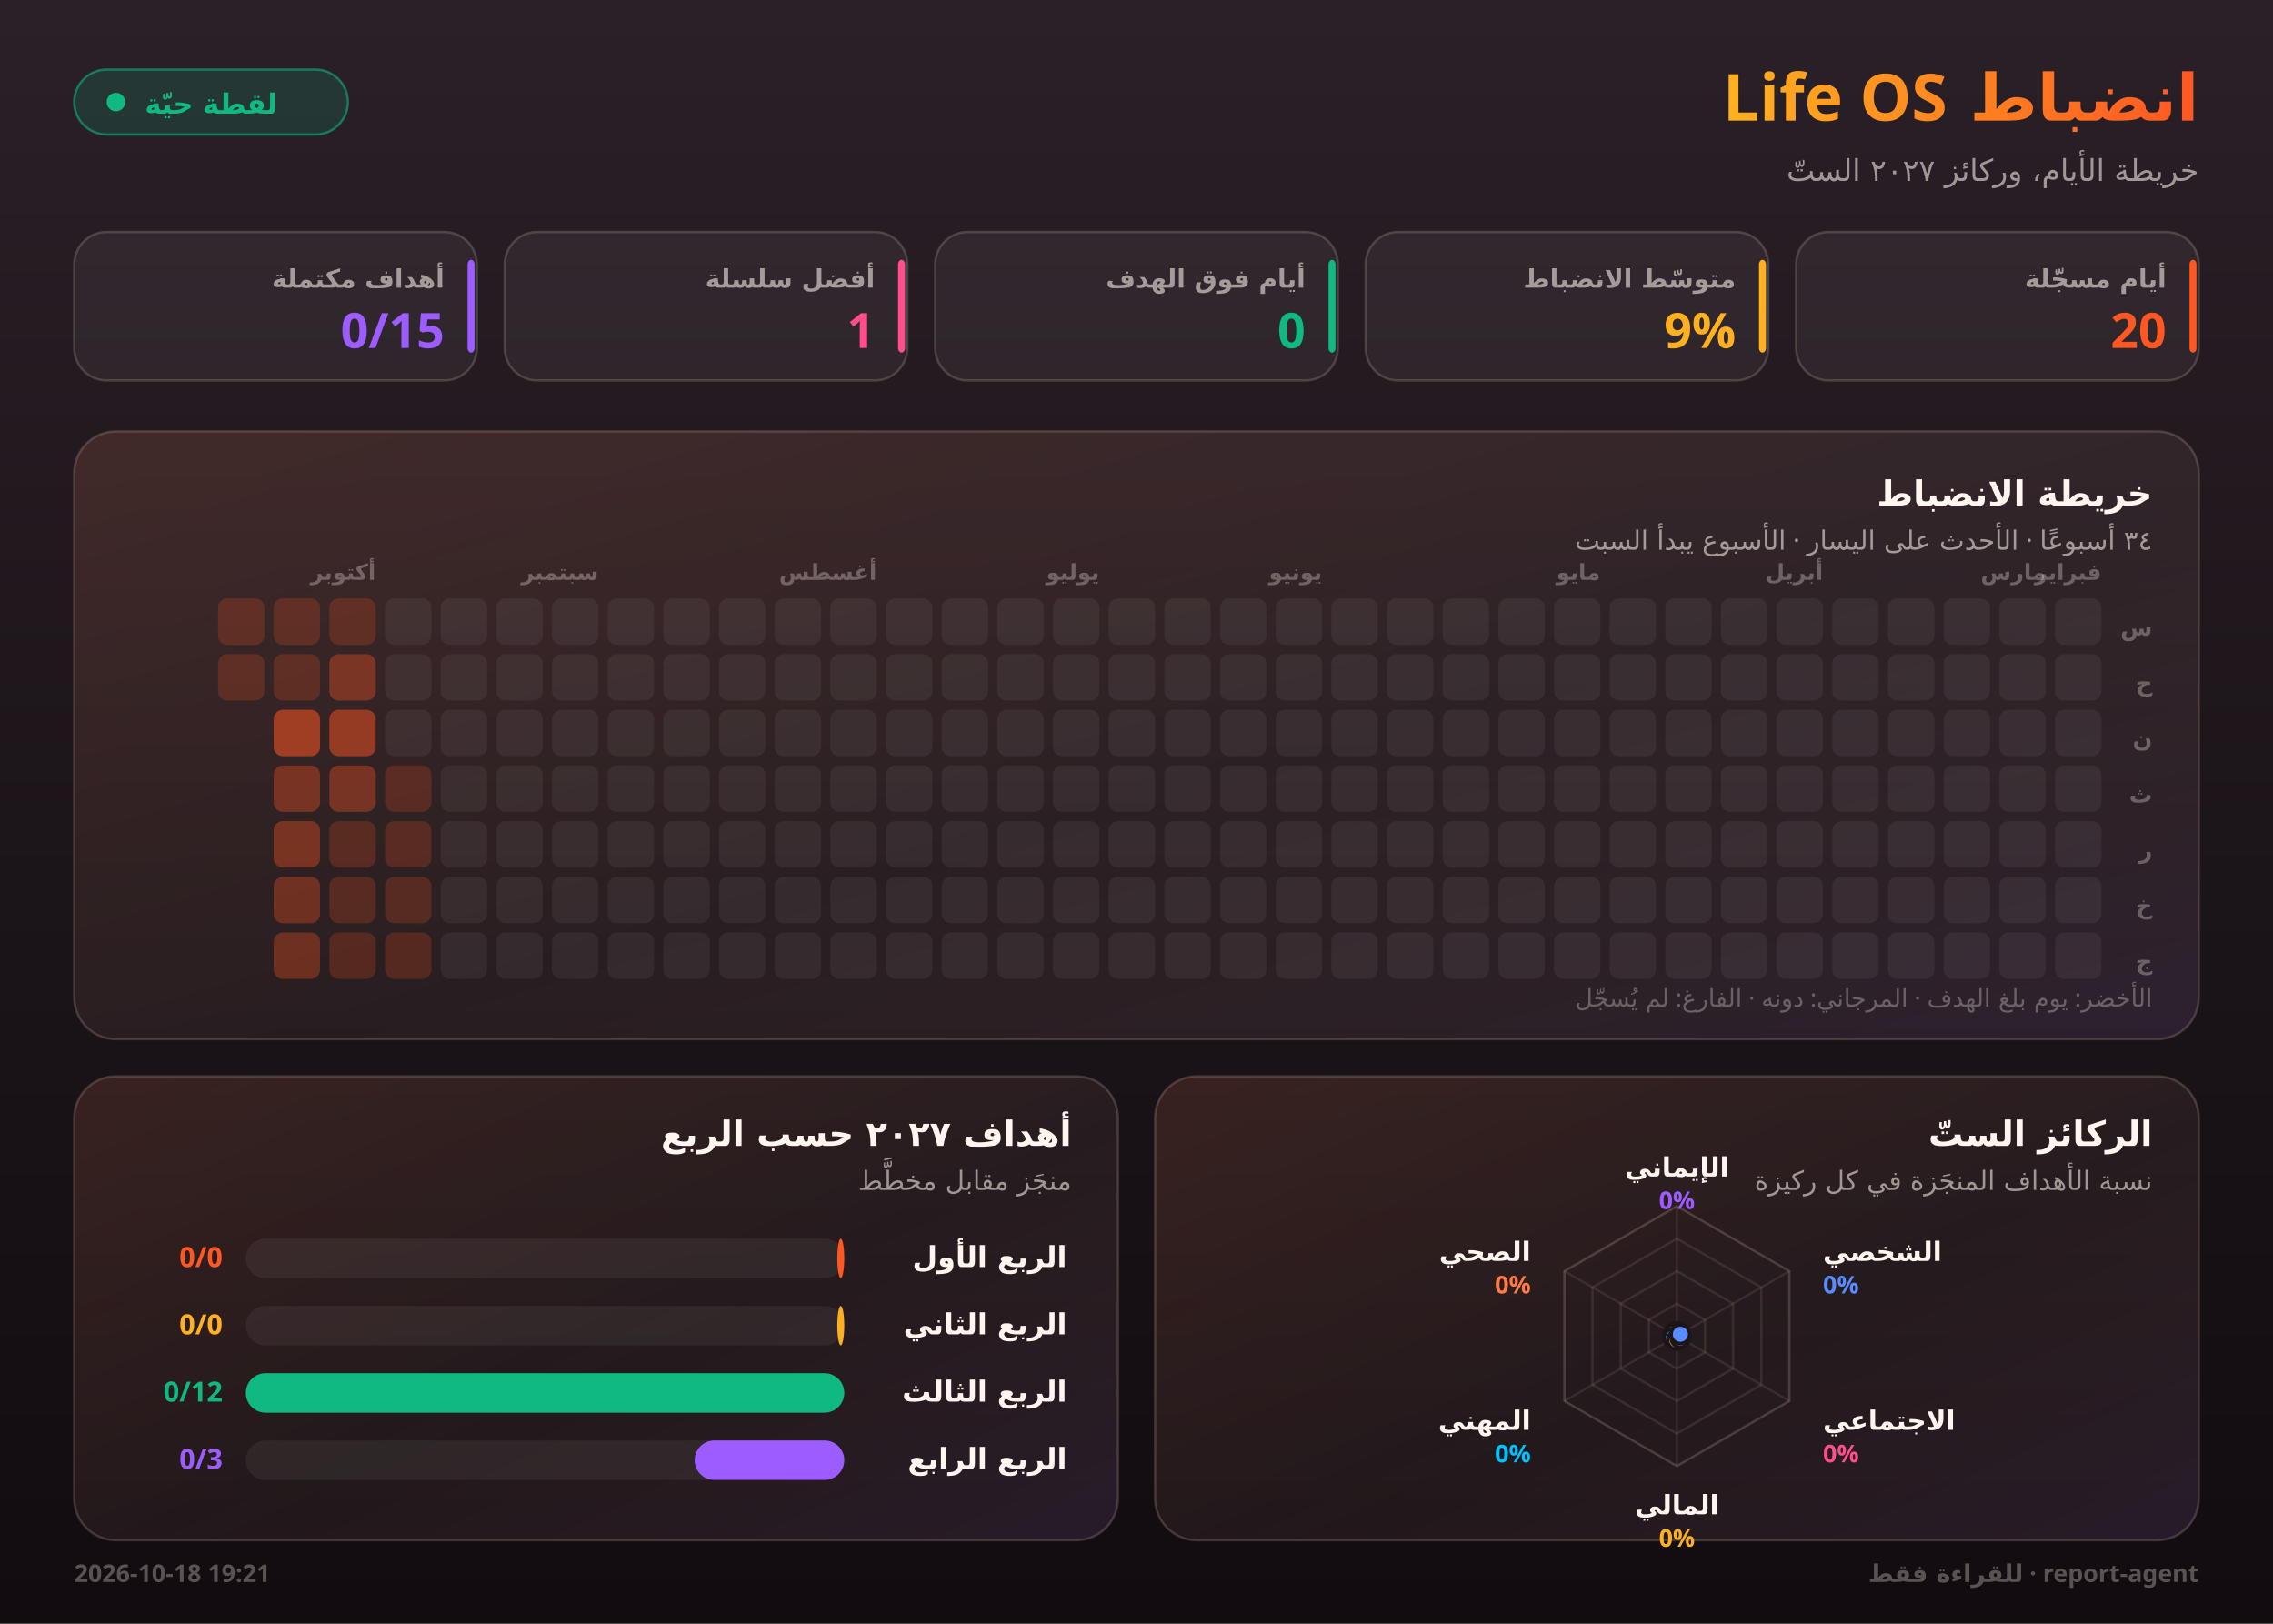
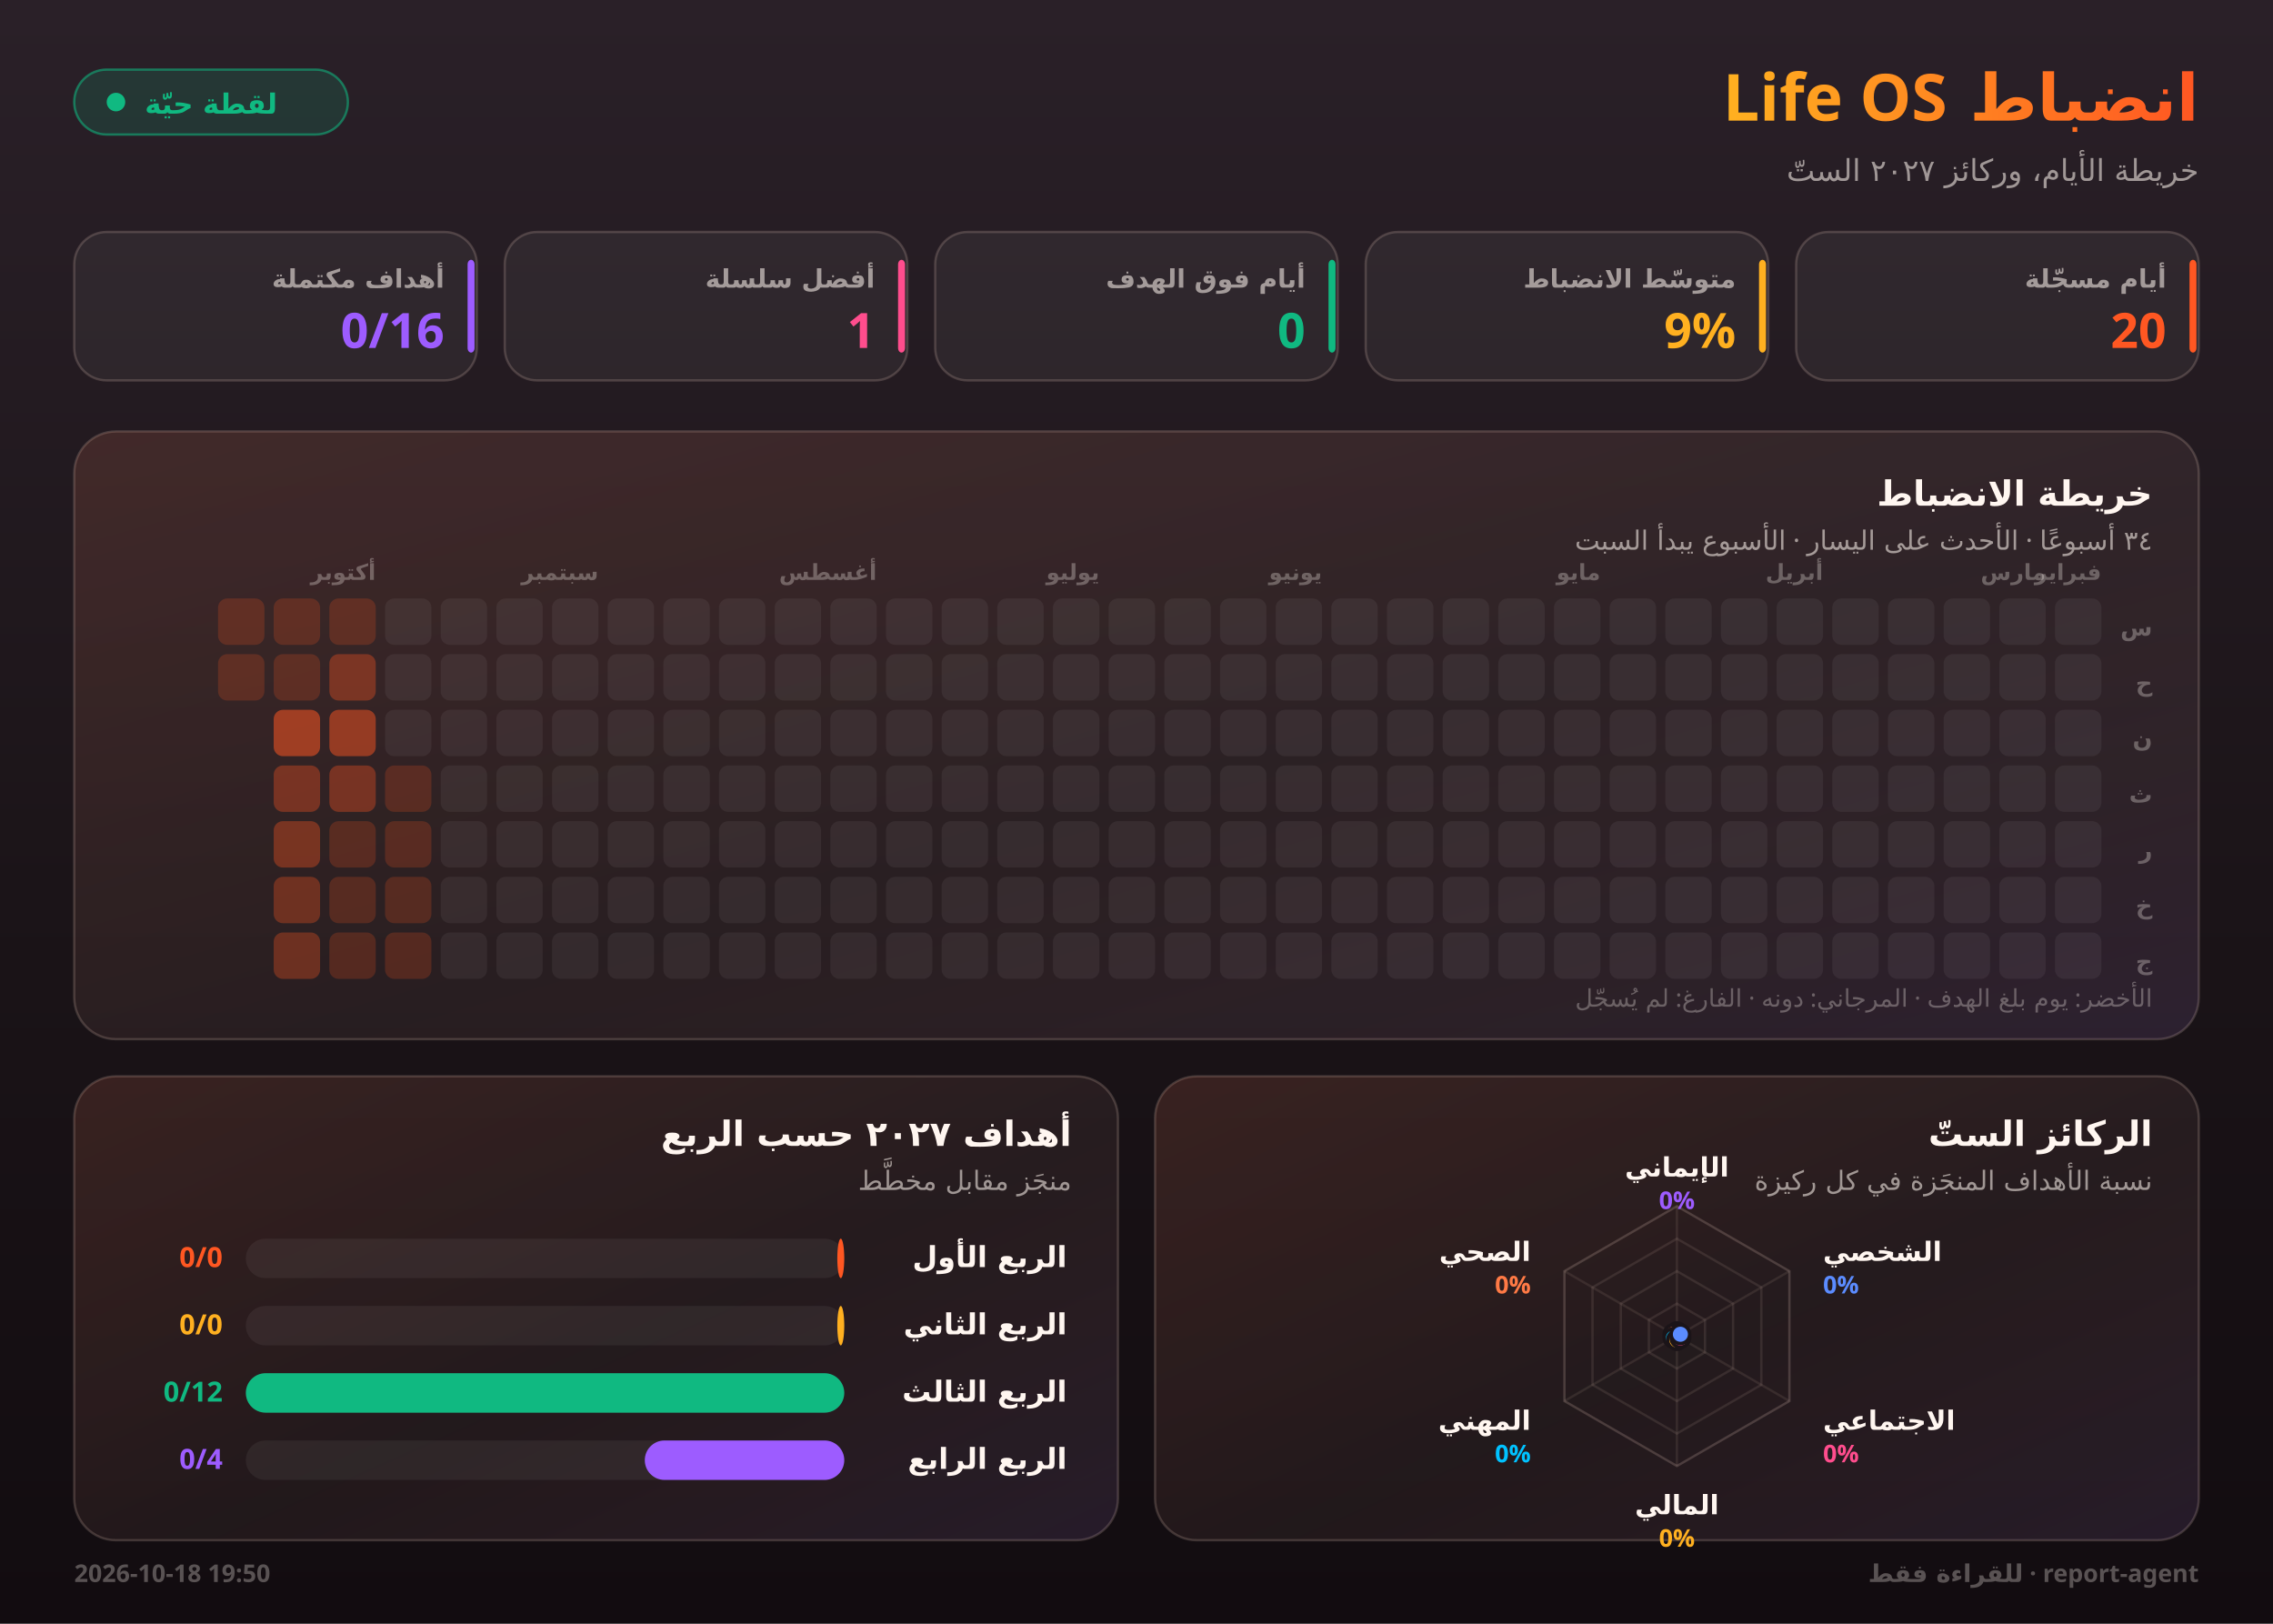
<svg xmlns="http://www.w3.org/2000/svg" width="980" height="700" viewBox="0 0 980 700" font-family="Tajawal, Cairo, 'Segoe UI', system-ui, sans-serif">
  <defs>
    <linearGradient id="sky" x1="0" y1="0" x2="0" y2="1">
      <stop offset="0%" stop-color="#2A2028" />
      <stop offset="55%" stop-color="#1B1418" />
      <stop offset="100%" stop-color="#120C10" />
    </linearGradient>
    <linearGradient id="sheen" x1="0" y1="0" x2="1" y2="1">
      <stop offset="0%" stop-color="#FF5722" stop-opacity="0.10" />
      <stop offset="55%" stop-color="#FF5722" stop-opacity="0.02" />
      <stop offset="100%" stop-color="#9D5CFF" stop-opacity="0.07" />
    </linearGradient>
    <linearGradient id="title" x1="1" y1="0" x2="0" y2="0">
      <stop offset="0%" stop-color="#FF5722" />
      <stop offset="100%" stop-color="#FFB020" />
    </linearGradient>
  </defs>
  <rect width="980" height="700" fill="url(#sky)" />
  <text x="948" y="52" fill="url(#title)" font-size="28" font-weight="800" text-anchor="start" style="direction:rtl;unicode-bidi:isolate">انضباط Life OS</text>
  <text x="948" y="78" fill="rgba(255,246,240,0.56)" font-size="13" font-weight="500" text-anchor="start" style="direction:rtl;unicode-bidi:isolate">خريطة الأيام، وركائز ٢٠٢٧ الستّ</text>
  <rect x="32" y="30" width="118" height="28" rx="14" fill="#10B981" fill-opacity="0.16" stroke="#10B981" stroke-opacity="0.55" />
  <circle cx="50" cy="44" r="4" fill="#10B981" />
  <text x="91" y="49" fill="#10B981" font-size="12" font-weight="700" text-anchor="middle" style="direction:rtl;unicode-bidi:isolate">لقطة حيّة</text>
  <rect x="774.4" y="100" width="173.6" height="64" rx="14" fill="rgba(255,255,255,0.05)" stroke="rgba(255,225,210,0.18)" />
  <rect x="944" y="112" width="3" height="40" rx="2" fill="#FF5722" />
  <text x="934" y="124" fill="rgba(255,246,240,0.56)" font-size="11" font-weight="600" text-anchor="start" style="direction:rtl;unicode-bidi:isolate">أيام مسجّلة</text>
  <text x="934" y="150" fill="#FF5722" font-size="21" font-weight="800" text-anchor="end" style="direction:ltr;unicode-bidi:isolate">20</text>
  <rect x="588.8" y="100" width="173.6" height="64" rx="14" fill="rgba(255,255,255,0.05)" stroke="rgba(255,225,210,0.18)" />
  <rect x="758.4" y="112" width="3" height="40" rx="2" fill="#FFB020" />
  <text x="748.4" y="124" fill="rgba(255,246,240,0.56)" font-size="11" font-weight="600" text-anchor="start" style="direction:rtl;unicode-bidi:isolate">متوسّط الانضباط</text>
  <text x="748.4" y="150" fill="#FFB020" font-size="21" font-weight="800" text-anchor="end" style="direction:ltr;unicode-bidi:isolate">9%</text>
  <rect x="403.2" y="100" width="173.6" height="64" rx="14" fill="rgba(255,255,255,0.05)" stroke="rgba(255,225,210,0.18)" />
  <rect x="572.8" y="112" width="3" height="40" rx="2" fill="#10B981" />
  <text x="562.8" y="124" fill="rgba(255,246,240,0.56)" font-size="11" font-weight="600" text-anchor="start" style="direction:rtl;unicode-bidi:isolate">أيام فوق الهدف</text>
  <text x="562.8" y="150" fill="#10B981" font-size="21" font-weight="800" text-anchor="end" style="direction:ltr;unicode-bidi:isolate">0</text>
  <rect x="217.6" y="100" width="173.6" height="64" rx="14" fill="rgba(255,255,255,0.05)" stroke="rgba(255,225,210,0.18)" />
  <rect x="387.2" y="112" width="3" height="40" rx="2" fill="#FF4D8D" />
  <text x="377.2" y="124" fill="rgba(255,246,240,0.56)" font-size="11" font-weight="600" text-anchor="start" style="direction:rtl;unicode-bidi:isolate">أفضل سلسلة</text>
  <text x="377.2" y="150" fill="#FF4D8D" font-size="21" font-weight="800" text-anchor="end" style="direction:ltr;unicode-bidi:isolate">1</text>
  <rect x="32" y="100" width="173.6" height="64" rx="14" fill="rgba(255,255,255,0.05)" stroke="rgba(255,225,210,0.18)" />
  <rect x="201.6" y="112" width="3" height="40" rx="2" fill="#9D5CFF" />
  <text x="191.6" y="124" fill="rgba(255,246,240,0.56)" font-size="11" font-weight="600" text-anchor="start" style="direction:rtl;unicode-bidi:isolate">أهداف مكتملة</text>
-   <text x="191.6" y="150" fill="#9D5CFF" font-size="21" font-weight="800" text-anchor="end" style="direction:ltr;unicode-bidi:isolate">0/15</text>
+   <text x="191.6" y="150" fill="#9D5CFF" font-size="21" font-weight="800" text-anchor="end" style="direction:ltr;unicode-bidi:isolate">0/16</text>
  <g>
    <rect x="32" y="186" width="916" height="262" rx="18" fill="rgba(255,255,255,0.045)" stroke="rgba(255,225,210,0.18)" />
    <rect x="32" y="186" width="916" height="262" rx="18" fill="url(#sheen)" />
  </g>
  <text x="928" y="218" fill="#FFF6F0" font-size="15" font-weight="700" text-anchor="start" style="direction:rtl;unicode-bidi:isolate">خريطة الانضباط</text>
  <text x="928" y="237" fill="rgba(255,246,240,0.56)" font-size="11.5" font-weight="500" text-anchor="start" style="direction:rtl;unicode-bidi:isolate">٣٤ أسبوعًا · الأحدث على اليسار · الأسبوع يبدأ السبت</text>
  <text x="928" y="274" fill="rgba(255,246,240,0.30)" font-size="10" font-weight="600" text-anchor="start" style="direction:rtl;unicode-bidi:isolate">س</text>
  <text x="928" y="298" fill="rgba(255,246,240,0.30)" font-size="10" font-weight="600" text-anchor="start" style="direction:rtl;unicode-bidi:isolate">ح</text>
  <text x="928" y="322" fill="rgba(255,246,240,0.30)" font-size="10" font-weight="600" text-anchor="start" style="direction:rtl;unicode-bidi:isolate">ن</text>
  <text x="928" y="346" fill="rgba(255,246,240,0.30)" font-size="10" font-weight="600" text-anchor="start" style="direction:rtl;unicode-bidi:isolate">ث</text>
  <text x="928" y="370" fill="rgba(255,246,240,0.30)" font-size="10" font-weight="600" text-anchor="start" style="direction:rtl;unicode-bidi:isolate">ر</text>
  <text x="928" y="394" fill="rgba(255,246,240,0.30)" font-size="10" font-weight="600" text-anchor="start" style="direction:rtl;unicode-bidi:isolate">خ</text>
  <text x="928" y="418" fill="rgba(255,246,240,0.30)" font-size="10" font-weight="600" text-anchor="start" style="direction:rtl;unicode-bidi:isolate">ج</text>
  <text x="906" y="250" fill="rgba(255,246,240,0.30)" font-size="9.5" font-weight="600" text-anchor="start" style="direction:rtl;unicode-bidi:isolate">فبراير</text>
  <rect x="886" y="258" width="20" height="20" rx="4" fill="rgba(255,255,255,0.055)" fill-opacity="1.00" />
  <rect x="886" y="282" width="20" height="20" rx="4" fill="rgba(255,255,255,0.055)" fill-opacity="1.00" />
  <rect x="886" y="306" width="20" height="20" rx="4" fill="rgba(255,255,255,0.055)" fill-opacity="1.00" />
  <rect x="886" y="330" width="20" height="20" rx="4" fill="rgba(255,255,255,0.055)" fill-opacity="1.00" />
  <rect x="886" y="354" width="20" height="20" rx="4" fill="rgba(255,255,255,0.055)" fill-opacity="1.00" />
  <rect x="886" y="378" width="20" height="20" rx="4" fill="rgba(255,255,255,0.055)" fill-opacity="1.00" />
  <rect x="886" y="402" width="20" height="20" rx="4" fill="rgba(255,255,255,0.055)" fill-opacity="1.00" />
  <text x="882" y="250" fill="rgba(255,246,240,0.30)" font-size="9.5" font-weight="600" text-anchor="start" style="direction:rtl;unicode-bidi:isolate">مارس</text>
  <rect x="862" y="258" width="20" height="20" rx="4" fill="rgba(255,255,255,0.055)" fill-opacity="1.00" />
  <rect x="862" y="282" width="20" height="20" rx="4" fill="rgba(255,255,255,0.055)" fill-opacity="1.00" />
  <rect x="862" y="306" width="20" height="20" rx="4" fill="rgba(255,255,255,0.055)" fill-opacity="1.00" />
  <rect x="862" y="330" width="20" height="20" rx="4" fill="rgba(255,255,255,0.055)" fill-opacity="1.00" />
  <rect x="862" y="354" width="20" height="20" rx="4" fill="rgba(255,255,255,0.055)" fill-opacity="1.00" />
  <rect x="862" y="378" width="20" height="20" rx="4" fill="rgba(255,255,255,0.055)" fill-opacity="1.00" />
  <rect x="862" y="402" width="20" height="20" rx="4" fill="rgba(255,255,255,0.055)" fill-opacity="1.00" />
  <rect x="838" y="258" width="20" height="20" rx="4" fill="rgba(255,255,255,0.055)" fill-opacity="1.00" />
  <rect x="838" y="282" width="20" height="20" rx="4" fill="rgba(255,255,255,0.055)" fill-opacity="1.00" />
  <rect x="838" y="306" width="20" height="20" rx="4" fill="rgba(255,255,255,0.055)" fill-opacity="1.00" />
  <rect x="838" y="330" width="20" height="20" rx="4" fill="rgba(255,255,255,0.055)" fill-opacity="1.00" />
  <rect x="838" y="354" width="20" height="20" rx="4" fill="rgba(255,255,255,0.055)" fill-opacity="1.00" />
  <rect x="838" y="378" width="20" height="20" rx="4" fill="rgba(255,255,255,0.055)" fill-opacity="1.00" />
  <rect x="838" y="402" width="20" height="20" rx="4" fill="rgba(255,255,255,0.055)" fill-opacity="1.00" />
  <rect x="814" y="258" width="20" height="20" rx="4" fill="rgba(255,255,255,0.055)" fill-opacity="1.00" />
  <rect x="814" y="282" width="20" height="20" rx="4" fill="rgba(255,255,255,0.055)" fill-opacity="1.00" />
  <rect x="814" y="306" width="20" height="20" rx="4" fill="rgba(255,255,255,0.055)" fill-opacity="1.00" />
  <rect x="814" y="330" width="20" height="20" rx="4" fill="rgba(255,255,255,0.055)" fill-opacity="1.00" />
  <rect x="814" y="354" width="20" height="20" rx="4" fill="rgba(255,255,255,0.055)" fill-opacity="1.00" />
  <rect x="814" y="378" width="20" height="20" rx="4" fill="rgba(255,255,255,0.055)" fill-opacity="1.00" />
  <rect x="814" y="402" width="20" height="20" rx="4" fill="rgba(255,255,255,0.055)" fill-opacity="1.00" />
  <rect x="790" y="258" width="20" height="20" rx="4" fill="rgba(255,255,255,0.055)" fill-opacity="1.00" />
  <rect x="790" y="282" width="20" height="20" rx="4" fill="rgba(255,255,255,0.055)" fill-opacity="1.00" />
  <rect x="790" y="306" width="20" height="20" rx="4" fill="rgba(255,255,255,0.055)" fill-opacity="1.00" />
  <rect x="790" y="330" width="20" height="20" rx="4" fill="rgba(255,255,255,0.055)" fill-opacity="1.00" />
  <rect x="790" y="354" width="20" height="20" rx="4" fill="rgba(255,255,255,0.055)" fill-opacity="1.00" />
  <rect x="790" y="378" width="20" height="20" rx="4" fill="rgba(255,255,255,0.055)" fill-opacity="1.00" />
  <rect x="790" y="402" width="20" height="20" rx="4" fill="rgba(255,255,255,0.055)" fill-opacity="1.00" />
  <text x="786" y="250" fill="rgba(255,246,240,0.30)" font-size="9.5" font-weight="600" text-anchor="start" style="direction:rtl;unicode-bidi:isolate">أبريل</text>
  <rect x="766" y="258" width="20" height="20" rx="4" fill="rgba(255,255,255,0.055)" fill-opacity="1.00" />
  <rect x="766" y="282" width="20" height="20" rx="4" fill="rgba(255,255,255,0.055)" fill-opacity="1.00" />
  <rect x="766" y="306" width="20" height="20" rx="4" fill="rgba(255,255,255,0.055)" fill-opacity="1.00" />
  <rect x="766" y="330" width="20" height="20" rx="4" fill="rgba(255,255,255,0.055)" fill-opacity="1.00" />
  <rect x="766" y="354" width="20" height="20" rx="4" fill="rgba(255,255,255,0.055)" fill-opacity="1.00" />
  <rect x="766" y="378" width="20" height="20" rx="4" fill="rgba(255,255,255,0.055)" fill-opacity="1.00" />
  <rect x="766" y="402" width="20" height="20" rx="4" fill="rgba(255,255,255,0.055)" fill-opacity="1.00" />
  <rect x="742" y="258" width="20" height="20" rx="4" fill="rgba(255,255,255,0.055)" fill-opacity="1.00" />
  <rect x="742" y="282" width="20" height="20" rx="4" fill="rgba(255,255,255,0.055)" fill-opacity="1.00" />
  <rect x="742" y="306" width="20" height="20" rx="4" fill="rgba(255,255,255,0.055)" fill-opacity="1.00" />
  <rect x="742" y="330" width="20" height="20" rx="4" fill="rgba(255,255,255,0.055)" fill-opacity="1.00" />
  <rect x="742" y="354" width="20" height="20" rx="4" fill="rgba(255,255,255,0.055)" fill-opacity="1.00" />
  <rect x="742" y="378" width="20" height="20" rx="4" fill="rgba(255,255,255,0.055)" fill-opacity="1.00" />
  <rect x="742" y="402" width="20" height="20" rx="4" fill="rgba(255,255,255,0.055)" fill-opacity="1.00" />
  <rect x="718" y="258" width="20" height="20" rx="4" fill="rgba(255,255,255,0.055)" fill-opacity="1.00" />
  <rect x="718" y="282" width="20" height="20" rx="4" fill="rgba(255,255,255,0.055)" fill-opacity="1.00" />
  <rect x="718" y="306" width="20" height="20" rx="4" fill="rgba(255,255,255,0.055)" fill-opacity="1.00" />
  <rect x="718" y="330" width="20" height="20" rx="4" fill="rgba(255,255,255,0.055)" fill-opacity="1.00" />
  <rect x="718" y="354" width="20" height="20" rx="4" fill="rgba(255,255,255,0.055)" fill-opacity="1.00" />
  <rect x="718" y="378" width="20" height="20" rx="4" fill="rgba(255,255,255,0.055)" fill-opacity="1.00" />
  <rect x="718" y="402" width="20" height="20" rx="4" fill="rgba(255,255,255,0.055)" fill-opacity="1.00" />
  <rect x="694" y="258" width="20" height="20" rx="4" fill="rgba(255,255,255,0.055)" fill-opacity="1.00" />
  <rect x="694" y="282" width="20" height="20" rx="4" fill="rgba(255,255,255,0.055)" fill-opacity="1.00" />
  <rect x="694" y="306" width="20" height="20" rx="4" fill="rgba(255,255,255,0.055)" fill-opacity="1.00" />
  <rect x="694" y="330" width="20" height="20" rx="4" fill="rgba(255,255,255,0.055)" fill-opacity="1.00" />
  <rect x="694" y="354" width="20" height="20" rx="4" fill="rgba(255,255,255,0.055)" fill-opacity="1.00" />
  <rect x="694" y="378" width="20" height="20" rx="4" fill="rgba(255,255,255,0.055)" fill-opacity="1.00" />
  <rect x="694" y="402" width="20" height="20" rx="4" fill="rgba(255,255,255,0.055)" fill-opacity="1.00" />
  <text x="690" y="250" fill="rgba(255,246,240,0.30)" font-size="9.5" font-weight="600" text-anchor="start" style="direction:rtl;unicode-bidi:isolate">مايو</text>
  <rect x="670" y="258" width="20" height="20" rx="4" fill="rgba(255,255,255,0.055)" fill-opacity="1.00" />
  <rect x="670" y="282" width="20" height="20" rx="4" fill="rgba(255,255,255,0.055)" fill-opacity="1.00" />
  <rect x="670" y="306" width="20" height="20" rx="4" fill="rgba(255,255,255,0.055)" fill-opacity="1.00" />
  <rect x="670" y="330" width="20" height="20" rx="4" fill="rgba(255,255,255,0.055)" fill-opacity="1.00" />
  <rect x="670" y="354" width="20" height="20" rx="4" fill="rgba(255,255,255,0.055)" fill-opacity="1.00" />
  <rect x="670" y="378" width="20" height="20" rx="4" fill="rgba(255,255,255,0.055)" fill-opacity="1.00" />
  <rect x="670" y="402" width="20" height="20" rx="4" fill="rgba(255,255,255,0.055)" fill-opacity="1.00" />
  <rect x="646" y="258" width="20" height="20" rx="4" fill="rgba(255,255,255,0.055)" fill-opacity="1.00" />
  <rect x="646" y="282" width="20" height="20" rx="4" fill="rgba(255,255,255,0.055)" fill-opacity="1.00" />
  <rect x="646" y="306" width="20" height="20" rx="4" fill="rgba(255,255,255,0.055)" fill-opacity="1.00" />
  <rect x="646" y="330" width="20" height="20" rx="4" fill="rgba(255,255,255,0.055)" fill-opacity="1.00" />
  <rect x="646" y="354" width="20" height="20" rx="4" fill="rgba(255,255,255,0.055)" fill-opacity="1.00" />
  <rect x="646" y="378" width="20" height="20" rx="4" fill="rgba(255,255,255,0.055)" fill-opacity="1.00" />
  <rect x="646" y="402" width="20" height="20" rx="4" fill="rgba(255,255,255,0.055)" fill-opacity="1.00" />
  <rect x="622" y="258" width="20" height="20" rx="4" fill="rgba(255,255,255,0.055)" fill-opacity="1.00" />
  <rect x="622" y="282" width="20" height="20" rx="4" fill="rgba(255,255,255,0.055)" fill-opacity="1.00" />
  <rect x="622" y="306" width="20" height="20" rx="4" fill="rgba(255,255,255,0.055)" fill-opacity="1.00" />
  <rect x="622" y="330" width="20" height="20" rx="4" fill="rgba(255,255,255,0.055)" fill-opacity="1.00" />
  <rect x="622" y="354" width="20" height="20" rx="4" fill="rgba(255,255,255,0.055)" fill-opacity="1.00" />
  <rect x="622" y="378" width="20" height="20" rx="4" fill="rgba(255,255,255,0.055)" fill-opacity="1.00" />
  <rect x="622" y="402" width="20" height="20" rx="4" fill="rgba(255,255,255,0.055)" fill-opacity="1.00" />
  <rect x="598" y="258" width="20" height="20" rx="4" fill="rgba(255,255,255,0.055)" fill-opacity="1.00" />
  <rect x="598" y="282" width="20" height="20" rx="4" fill="rgba(255,255,255,0.055)" fill-opacity="1.00" />
  <rect x="598" y="306" width="20" height="20" rx="4" fill="rgba(255,255,255,0.055)" fill-opacity="1.00" />
  <rect x="598" y="330" width="20" height="20" rx="4" fill="rgba(255,255,255,0.055)" fill-opacity="1.00" />
  <rect x="598" y="354" width="20" height="20" rx="4" fill="rgba(255,255,255,0.055)" fill-opacity="1.00" />
  <rect x="598" y="378" width="20" height="20" rx="4" fill="rgba(255,255,255,0.055)" fill-opacity="1.00" />
  <rect x="598" y="402" width="20" height="20" rx="4" fill="rgba(255,255,255,0.055)" fill-opacity="1.00" />
  <rect x="574" y="258" width="20" height="20" rx="4" fill="rgba(255,255,255,0.055)" fill-opacity="1.00" />
  <rect x="574" y="282" width="20" height="20" rx="4" fill="rgba(255,255,255,0.055)" fill-opacity="1.00" />
  <rect x="574" y="306" width="20" height="20" rx="4" fill="rgba(255,255,255,0.055)" fill-opacity="1.00" />
  <rect x="574" y="330" width="20" height="20" rx="4" fill="rgba(255,255,255,0.055)" fill-opacity="1.00" />
  <rect x="574" y="354" width="20" height="20" rx="4" fill="rgba(255,255,255,0.055)" fill-opacity="1.00" />
  <rect x="574" y="378" width="20" height="20" rx="4" fill="rgba(255,255,255,0.055)" fill-opacity="1.00" />
  <rect x="574" y="402" width="20" height="20" rx="4" fill="rgba(255,255,255,0.055)" fill-opacity="1.00" />
  <text x="570" y="250" fill="rgba(255,246,240,0.30)" font-size="9.5" font-weight="600" text-anchor="start" style="direction:rtl;unicode-bidi:isolate">يونيو</text>
  <rect x="550" y="258" width="20" height="20" rx="4" fill="rgba(255,255,255,0.055)" fill-opacity="1.00" />
  <rect x="550" y="282" width="20" height="20" rx="4" fill="rgba(255,255,255,0.055)" fill-opacity="1.00" />
  <rect x="550" y="306" width="20" height="20" rx="4" fill="rgba(255,255,255,0.055)" fill-opacity="1.00" />
  <rect x="550" y="330" width="20" height="20" rx="4" fill="rgba(255,255,255,0.055)" fill-opacity="1.00" />
  <rect x="550" y="354" width="20" height="20" rx="4" fill="rgba(255,255,255,0.055)" fill-opacity="1.00" />
  <rect x="550" y="378" width="20" height="20" rx="4" fill="rgba(255,255,255,0.055)" fill-opacity="1.00" />
  <rect x="550" y="402" width="20" height="20" rx="4" fill="rgba(255,255,255,0.055)" fill-opacity="1.00" />
  <rect x="526" y="258" width="20" height="20" rx="4" fill="rgba(255,255,255,0.055)" fill-opacity="1.00" />
  <rect x="526" y="282" width="20" height="20" rx="4" fill="rgba(255,255,255,0.055)" fill-opacity="1.00" />
  <rect x="526" y="306" width="20" height="20" rx="4" fill="rgba(255,255,255,0.055)" fill-opacity="1.00" />
  <rect x="526" y="330" width="20" height="20" rx="4" fill="rgba(255,255,255,0.055)" fill-opacity="1.00" />
  <rect x="526" y="354" width="20" height="20" rx="4" fill="rgba(255,255,255,0.055)" fill-opacity="1.00" />
  <rect x="526" y="378" width="20" height="20" rx="4" fill="rgba(255,255,255,0.055)" fill-opacity="1.00" />
  <rect x="526" y="402" width="20" height="20" rx="4" fill="rgba(255,255,255,0.055)" fill-opacity="1.00" />
  <rect x="502" y="258" width="20" height="20" rx="4" fill="rgba(255,255,255,0.055)" fill-opacity="1.00" />
  <rect x="502" y="282" width="20" height="20" rx="4" fill="rgba(255,255,255,0.055)" fill-opacity="1.00" />
  <rect x="502" y="306" width="20" height="20" rx="4" fill="rgba(255,255,255,0.055)" fill-opacity="1.00" />
  <rect x="502" y="330" width="20" height="20" rx="4" fill="rgba(255,255,255,0.055)" fill-opacity="1.00" />
  <rect x="502" y="354" width="20" height="20" rx="4" fill="rgba(255,255,255,0.055)" fill-opacity="1.00" />
  <rect x="502" y="378" width="20" height="20" rx="4" fill="rgba(255,255,255,0.055)" fill-opacity="1.00" />
  <rect x="502" y="402" width="20" height="20" rx="4" fill="rgba(255,255,255,0.055)" fill-opacity="1.00" />
  <rect x="478" y="258" width="20" height="20" rx="4" fill="rgba(255,255,255,0.055)" fill-opacity="1.00" />
  <rect x="478" y="282" width="20" height="20" rx="4" fill="rgba(255,255,255,0.055)" fill-opacity="1.00" />
  <rect x="478" y="306" width="20" height="20" rx="4" fill="rgba(255,255,255,0.055)" fill-opacity="1.00" />
  <rect x="478" y="330" width="20" height="20" rx="4" fill="rgba(255,255,255,0.055)" fill-opacity="1.00" />
  <rect x="478" y="354" width="20" height="20" rx="4" fill="rgba(255,255,255,0.055)" fill-opacity="1.00" />
  <rect x="478" y="378" width="20" height="20" rx="4" fill="rgba(255,255,255,0.055)" fill-opacity="1.00" />
  <rect x="478" y="402" width="20" height="20" rx="4" fill="rgba(255,255,255,0.055)" fill-opacity="1.00" />
  <text x="474" y="250" fill="rgba(255,246,240,0.30)" font-size="9.5" font-weight="600" text-anchor="start" style="direction:rtl;unicode-bidi:isolate">يوليو</text>
  <rect x="454" y="258" width="20" height="20" rx="4" fill="rgba(255,255,255,0.055)" fill-opacity="1.00" />
  <rect x="454" y="282" width="20" height="20" rx="4" fill="rgba(255,255,255,0.055)" fill-opacity="1.00" />
  <rect x="454" y="306" width="20" height="20" rx="4" fill="rgba(255,255,255,0.055)" fill-opacity="1.00" />
  <rect x="454" y="330" width="20" height="20" rx="4" fill="rgba(255,255,255,0.055)" fill-opacity="1.00" />
  <rect x="454" y="354" width="20" height="20" rx="4" fill="rgba(255,255,255,0.055)" fill-opacity="1.00" />
  <rect x="454" y="378" width="20" height="20" rx="4" fill="rgba(255,255,255,0.055)" fill-opacity="1.00" />
  <rect x="454" y="402" width="20" height="20" rx="4" fill="rgba(255,255,255,0.055)" fill-opacity="1.00" />
  <rect x="430" y="258" width="20" height="20" rx="4" fill="rgba(255,255,255,0.055)" fill-opacity="1.00" />
  <rect x="430" y="282" width="20" height="20" rx="4" fill="rgba(255,255,255,0.055)" fill-opacity="1.00" />
  <rect x="430" y="306" width="20" height="20" rx="4" fill="rgba(255,255,255,0.055)" fill-opacity="1.00" />
  <rect x="430" y="330" width="20" height="20" rx="4" fill="rgba(255,255,255,0.055)" fill-opacity="1.00" />
  <rect x="430" y="354" width="20" height="20" rx="4" fill="rgba(255,255,255,0.055)" fill-opacity="1.00" />
  <rect x="430" y="378" width="20" height="20" rx="4" fill="rgba(255,255,255,0.055)" fill-opacity="1.00" />
  <rect x="430" y="402" width="20" height="20" rx="4" fill="rgba(255,255,255,0.055)" fill-opacity="1.00" />
  <rect x="406" y="258" width="20" height="20" rx="4" fill="rgba(255,255,255,0.055)" fill-opacity="1.00" />
  <rect x="406" y="282" width="20" height="20" rx="4" fill="rgba(255,255,255,0.055)" fill-opacity="1.00" />
  <rect x="406" y="306" width="20" height="20" rx="4" fill="rgba(255,255,255,0.055)" fill-opacity="1.00" />
  <rect x="406" y="330" width="20" height="20" rx="4" fill="rgba(255,255,255,0.055)" fill-opacity="1.00" />
  <rect x="406" y="354" width="20" height="20" rx="4" fill="rgba(255,255,255,0.055)" fill-opacity="1.00" />
  <rect x="406" y="378" width="20" height="20" rx="4" fill="rgba(255,255,255,0.055)" fill-opacity="1.00" />
  <rect x="406" y="402" width="20" height="20" rx="4" fill="rgba(255,255,255,0.055)" fill-opacity="1.00" />
  <rect x="382" y="258" width="20" height="20" rx="4" fill="rgba(255,255,255,0.055)" fill-opacity="1.00" />
  <rect x="382" y="282" width="20" height="20" rx="4" fill="rgba(255,255,255,0.055)" fill-opacity="1.00" />
  <rect x="382" y="306" width="20" height="20" rx="4" fill="rgba(255,255,255,0.055)" fill-opacity="1.00" />
  <rect x="382" y="330" width="20" height="20" rx="4" fill="rgba(255,255,255,0.055)" fill-opacity="1.00" />
  <rect x="382" y="354" width="20" height="20" rx="4" fill="rgba(255,255,255,0.055)" fill-opacity="1.00" />
  <rect x="382" y="378" width="20" height="20" rx="4" fill="rgba(255,255,255,0.055)" fill-opacity="1.00" />
  <rect x="382" y="402" width="20" height="20" rx="4" fill="rgba(255,255,255,0.055)" fill-opacity="1.00" />
  <text x="378" y="250" fill="rgba(255,246,240,0.30)" font-size="9.5" font-weight="600" text-anchor="start" style="direction:rtl;unicode-bidi:isolate">أغسطس</text>
  <rect x="358" y="258" width="20" height="20" rx="4" fill="rgba(255,255,255,0.055)" fill-opacity="1.00" />
  <rect x="358" y="282" width="20" height="20" rx="4" fill="rgba(255,255,255,0.055)" fill-opacity="1.00" />
  <rect x="358" y="306" width="20" height="20" rx="4" fill="rgba(255,255,255,0.055)" fill-opacity="1.00" />
  <rect x="358" y="330" width="20" height="20" rx="4" fill="rgba(255,255,255,0.055)" fill-opacity="1.00" />
  <rect x="358" y="354" width="20" height="20" rx="4" fill="rgba(255,255,255,0.055)" fill-opacity="1.00" />
  <rect x="358" y="378" width="20" height="20" rx="4" fill="rgba(255,255,255,0.055)" fill-opacity="1.00" />
  <rect x="358" y="402" width="20" height="20" rx="4" fill="rgba(255,255,255,0.055)" fill-opacity="1.00" />
  <rect x="334" y="258" width="20" height="20" rx="4" fill="rgba(255,255,255,0.055)" fill-opacity="1.00" />
  <rect x="334" y="282" width="20" height="20" rx="4" fill="rgba(255,255,255,0.055)" fill-opacity="1.00" />
  <rect x="334" y="306" width="20" height="20" rx="4" fill="rgba(255,255,255,0.055)" fill-opacity="1.00" />
  <rect x="334" y="330" width="20" height="20" rx="4" fill="rgba(255,255,255,0.055)" fill-opacity="1.00" />
  <rect x="334" y="354" width="20" height="20" rx="4" fill="rgba(255,255,255,0.055)" fill-opacity="1.00" />
  <rect x="334" y="378" width="20" height="20" rx="4" fill="rgba(255,255,255,0.055)" fill-opacity="1.00" />
  <rect x="334" y="402" width="20" height="20" rx="4" fill="rgba(255,255,255,0.055)" fill-opacity="1.00" />
  <rect x="310" y="258" width="20" height="20" rx="4" fill="rgba(255,255,255,0.055)" fill-opacity="1.00" />
  <rect x="310" y="282" width="20" height="20" rx="4" fill="rgba(255,255,255,0.055)" fill-opacity="1.00" />
  <rect x="310" y="306" width="20" height="20" rx="4" fill="rgba(255,255,255,0.055)" fill-opacity="1.00" />
  <rect x="310" y="330" width="20" height="20" rx="4" fill="rgba(255,255,255,0.055)" fill-opacity="1.00" />
  <rect x="310" y="354" width="20" height="20" rx="4" fill="rgba(255,255,255,0.055)" fill-opacity="1.00" />
  <rect x="310" y="378" width="20" height="20" rx="4" fill="rgba(255,255,255,0.055)" fill-opacity="1.00" />
  <rect x="310" y="402" width="20" height="20" rx="4" fill="rgba(255,255,255,0.055)" fill-opacity="1.00" />
  <rect x="286" y="258" width="20" height="20" rx="4" fill="rgba(255,255,255,0.055)" fill-opacity="1.00" />
  <rect x="286" y="282" width="20" height="20" rx="4" fill="rgba(255,255,255,0.055)" fill-opacity="1.00" />
  <rect x="286" y="306" width="20" height="20" rx="4" fill="rgba(255,255,255,0.055)" fill-opacity="1.00" />
  <rect x="286" y="330" width="20" height="20" rx="4" fill="rgba(255,255,255,0.055)" fill-opacity="1.00" />
  <rect x="286" y="354" width="20" height="20" rx="4" fill="rgba(255,255,255,0.055)" fill-opacity="1.00" />
  <rect x="286" y="378" width="20" height="20" rx="4" fill="rgba(255,255,255,0.055)" fill-opacity="1.00" />
  <rect x="286" y="402" width="20" height="20" rx="4" fill="rgba(255,255,255,0.055)" fill-opacity="1.00" />
  <rect x="262" y="258" width="20" height="20" rx="4" fill="rgba(255,255,255,0.055)" fill-opacity="1.00" />
  <rect x="262" y="282" width="20" height="20" rx="4" fill="rgba(255,255,255,0.055)" fill-opacity="1.00" />
  <rect x="262" y="306" width="20" height="20" rx="4" fill="rgba(255,255,255,0.055)" fill-opacity="1.00" />
  <rect x="262" y="330" width="20" height="20" rx="4" fill="rgba(255,255,255,0.055)" fill-opacity="1.00" />
  <rect x="262" y="354" width="20" height="20" rx="4" fill="rgba(255,255,255,0.055)" fill-opacity="1.00" />
  <rect x="262" y="378" width="20" height="20" rx="4" fill="rgba(255,255,255,0.055)" fill-opacity="1.00" />
  <rect x="262" y="402" width="20" height="20" rx="4" fill="rgba(255,255,255,0.055)" fill-opacity="1.00" />
  <text x="258" y="250" fill="rgba(255,246,240,0.30)" font-size="9.5" font-weight="600" text-anchor="start" style="direction:rtl;unicode-bidi:isolate">سبتمبر</text>
  <rect x="238" y="258" width="20" height="20" rx="4" fill="rgba(255,255,255,0.055)" fill-opacity="1.00" />
  <rect x="238" y="282" width="20" height="20" rx="4" fill="rgba(255,255,255,0.055)" fill-opacity="1.00" />
  <rect x="238" y="306" width="20" height="20" rx="4" fill="rgba(255,255,255,0.055)" fill-opacity="1.00" />
  <rect x="238" y="330" width="20" height="20" rx="4" fill="rgba(255,255,255,0.055)" fill-opacity="1.00" />
  <rect x="238" y="354" width="20" height="20" rx="4" fill="rgba(255,255,255,0.055)" fill-opacity="1.00" />
  <rect x="238" y="378" width="20" height="20" rx="4" fill="rgba(255,255,255,0.055)" fill-opacity="1.00" />
  <rect x="238" y="402" width="20" height="20" rx="4" fill="rgba(255,255,255,0.055)" fill-opacity="1.00" />
  <rect x="214" y="258" width="20" height="20" rx="4" fill="rgba(255,255,255,0.055)" fill-opacity="1.00" />
  <rect x="214" y="282" width="20" height="20" rx="4" fill="rgba(255,255,255,0.055)" fill-opacity="1.00" />
  <rect x="214" y="306" width="20" height="20" rx="4" fill="rgba(255,255,255,0.055)" fill-opacity="1.00" />
  <rect x="214" y="330" width="20" height="20" rx="4" fill="rgba(255,255,255,0.055)" fill-opacity="1.00" />
  <rect x="214" y="354" width="20" height="20" rx="4" fill="rgba(255,255,255,0.055)" fill-opacity="1.00" />
  <rect x="214" y="378" width="20" height="20" rx="4" fill="rgba(255,255,255,0.055)" fill-opacity="1.00" />
  <rect x="214" y="402" width="20" height="20" rx="4" fill="rgba(255,255,255,0.055)" fill-opacity="1.00" />
  <rect x="190" y="258" width="20" height="20" rx="4" fill="rgba(255,255,255,0.055)" fill-opacity="1.00" />
  <rect x="190" y="282" width="20" height="20" rx="4" fill="rgba(255,255,255,0.055)" fill-opacity="1.00" />
  <rect x="190" y="306" width="20" height="20" rx="4" fill="rgba(255,255,255,0.055)" fill-opacity="1.00" />
  <rect x="190" y="330" width="20" height="20" rx="4" fill="rgba(255,255,255,0.055)" fill-opacity="1.00" />
  <rect x="190" y="354" width="20" height="20" rx="4" fill="rgba(255,255,255,0.055)" fill-opacity="1.00" />
  <rect x="190" y="378" width="20" height="20" rx="4" fill="rgba(255,255,255,0.055)" fill-opacity="1.00" />
  <rect x="190" y="402" width="20" height="20" rx="4" fill="rgba(255,255,255,0.055)" fill-opacity="1.00" />
  <rect x="166" y="258" width="20" height="20" rx="4" fill="rgba(255,255,255,0.055)" fill-opacity="1.00" />
  <rect x="166" y="282" width="20" height="20" rx="4" fill="rgba(255,255,255,0.055)" fill-opacity="1.00" />
  <rect x="166" y="306" width="20" height="20" rx="4" fill="rgba(255,255,255,0.055)" fill-opacity="1.00" />
  <rect x="166" y="330" width="20" height="20" rx="4" fill="#FF5722" fill-opacity="0.20" />
  <rect x="166" y="354" width="20" height="20" rx="4" fill="#FF5722" fill-opacity="0.20" />
  <rect x="166" y="378" width="20" height="20" rx="4" fill="#FF5722" fill-opacity="0.20" />
  <rect x="166" y="402" width="20" height="20" rx="4" fill="#FF5722" fill-opacity="0.20" />
  <text x="162" y="250" fill="rgba(255,246,240,0.30)" font-size="9.5" font-weight="600" text-anchor="start" style="direction:rtl;unicode-bidi:isolate">أكتوبر</text>
  <rect x="142" y="258" width="20" height="20" rx="4" fill="#FF5722" fill-opacity="0.20" />
  <rect x="142" y="282" width="20" height="20" rx="4" fill="#FF5722" fill-opacity="0.34" />
  <rect x="142" y="306" width="20" height="20" rx="4" fill="#FF5722" fill-opacity="0.48" />
  <rect x="142" y="330" width="20" height="20" rx="4" fill="#FF5722" fill-opacity="0.34" />
  <rect x="142" y="354" width="20" height="20" rx="4" fill="#FF5722" fill-opacity="0.20" />
  <rect x="142" y="378" width="20" height="20" rx="4" fill="#FF5722" fill-opacity="0.20" />
  <rect x="142" y="402" width="20" height="20" rx="4" fill="#FF5722" fill-opacity="0.20" />
  <rect x="118" y="258" width="20" height="20" rx="4" fill="#FF5722" fill-opacity="0.20" />
  <rect x="118" y="282" width="20" height="20" rx="4" fill="#FF5722" fill-opacity="0.20" />
  <rect x="118" y="306" width="20" height="20" rx="4" fill="#FF5722" fill-opacity="0.53" />
  <rect x="118" y="330" width="20" height="20" rx="4" fill="#FF5722" fill-opacity="0.34" />
  <rect x="118" y="354" width="20" height="20" rx="4" fill="#FF5722" fill-opacity="0.35" />
  <rect x="118" y="378" width="20" height="20" rx="4" fill="#FF5722" fill-opacity="0.31" />
  <rect x="118" y="402" width="20" height="20" rx="4" fill="#FF5722" fill-opacity="0.31" />
  <rect x="94" y="258" width="20" height="20" rx="4" fill="#FF5722" fill-opacity="0.20" />
  <rect x="94" y="282" width="20" height="20" rx="4" fill="#FF5722" fill-opacity="0.20" />
  <text x="928" y="434" fill="rgba(255,246,240,0.30)" font-size="10.5" font-weight="500" text-anchor="start" style="direction:rtl;unicode-bidi:isolate">الأخضر: يوم بلغ الهدف · المرجاني: دونه · الفارغ: لم يُسجّل</text>
  <g>
    <rect x="32" y="464" width="450" height="200" rx="18" fill="rgba(255,255,255,0.045)" stroke="rgba(255,225,210,0.18)" />
    <rect x="32" y="464" width="450" height="200" rx="18" fill="url(#sheen)" />
  </g>
  <text x="462" y="494" fill="#FFF6F0" font-size="15" font-weight="700" text-anchor="start" style="direction:rtl;unicode-bidi:isolate">أهداف ٢٠٢٧ حسب الربع</text>
  <text x="462" y="513" fill="rgba(255,246,240,0.56)" font-size="11.5" font-weight="500" text-anchor="start" style="direction:rtl;unicode-bidi:isolate">منجَز مقابل مخطَّط</text>
  <text x="460" y="546.24" fill="#FFF6F0" font-size="12.5" font-weight="600" text-anchor="start" style="direction:rtl;unicode-bidi:isolate">الربع الأول</text>
  <rect x="106" y="534" width="258" height="17" rx="8.5" fill="rgba(255,255,255,0.055)" />
  <rect x="361" y="534" width="3" height="17" rx="8.5" fill="#FF5722" />
  <text x="96" y="546.24" fill="#FF5722" font-size="12" font-weight="700" text-anchor="end" style="direction:ltr;unicode-bidi:isolate">0/0</text>
  <text x="460" y="575.24" fill="#FFF6F0" font-size="12.5" font-weight="600" text-anchor="start" style="direction:rtl;unicode-bidi:isolate">الربع الثاني</text>
  <rect x="106" y="563" width="258" height="17" rx="8.5" fill="rgba(255,255,255,0.055)" />
  <rect x="361" y="563" width="3" height="17" rx="8.5" fill="#FFB020" />
  <text x="96" y="575.24" fill="#FFB020" font-size="12" font-weight="700" text-anchor="end" style="direction:ltr;unicode-bidi:isolate">0/0</text>
  <text x="460" y="604.24" fill="#FFF6F0" font-size="12.5" font-weight="600" text-anchor="start" style="direction:rtl;unicode-bidi:isolate">الربع الثالث</text>
  <rect x="106" y="592" width="258" height="17" rx="8.5" fill="rgba(255,255,255,0.055)" />
  <rect x="106" y="592" width="258" height="17" rx="8.5" fill="#10B981" />
  <text x="96" y="604.24" fill="#10B981" font-size="12" font-weight="700" text-anchor="end" style="direction:ltr;unicode-bidi:isolate">0/12</text>
  <text x="460" y="633.24" fill="#FFF6F0" font-size="12.5" font-weight="600" text-anchor="start" style="direction:rtl;unicode-bidi:isolate">الربع الرابع</text>
  <rect x="106" y="621" width="258" height="17" rx="8.5" fill="rgba(255,255,255,0.055)" />
-   <rect x="299.5" y="621" width="64.5" height="17" rx="8.5" fill="#9D5CFF" />
-   <text x="96" y="633.24" fill="#9D5CFF" font-size="12" font-weight="700" text-anchor="end" style="direction:ltr;unicode-bidi:isolate">0/3</text>
+   <rect x="278" y="621" width="86" height="17" rx="8.5" fill="#9D5CFF" />
+   <text x="96" y="633.24" fill="#9D5CFF" font-size="12" font-weight="700" text-anchor="end" style="direction:ltr;unicode-bidi:isolate">0/4</text>
  <g>
    <rect x="498" y="464" width="450" height="200" rx="18" fill="rgba(255,255,255,0.045)" stroke="rgba(255,225,210,0.18)" />
    <rect x="498" y="464" width="450" height="200" rx="18" fill="url(#sheen)" />
  </g>
  <text x="928" y="494" fill="#FFF6F0" font-size="15" font-weight="700" text-anchor="start" style="direction:rtl;unicode-bidi:isolate">الركائز الستّ</text>
  <text x="928" y="513" fill="rgba(255,246,240,0.56)" font-size="11.5" font-weight="500" text-anchor="start" style="direction:rtl;unicode-bidi:isolate">نسبة الأهداف المنجَزة في كل ركيزة</text>
  <polygon points="723.0,562.0 710.9,569.0 710.9,583.0 723.0,590.0 735.1,583.0 735.1,569.0" fill="none" stroke="rgba(255,225,210,0.18)" stroke-opacity="0.55" />
  <polygon points="723.0,548.0 698.8,562.0 698.8,590.0 723.0,604.0 747.2,590.0 747.2,562.0" fill="none" stroke="rgba(255,225,210,0.18)" stroke-opacity="0.55" />
  <polygon points="723.0,534.0 686.6,555.0 686.6,597.0 723.0,618.0 759.4,597.0 759.4,555.0" fill="none" stroke="rgba(255,225,210,0.18)" stroke-opacity="0.55" />
  <polygon points="723.0,520.0 674.5,548.0 674.5,604.0 723.0,632.0 771.5,604.0 771.5,548.0" fill="none" stroke="rgba(255,225,210,0.18)" stroke-opacity="1" />
  <line x1="723" y1="576" x2="723.0" y2="520.0" stroke="rgba(255,225,210,0.18)" stroke-opacity="0.5" />
  <line x1="723" y1="576" x2="674.5" y2="548.0" stroke="rgba(255,225,210,0.18)" stroke-opacity="0.5" />
  <line x1="723" y1="576" x2="674.5" y2="604.0" stroke="rgba(255,225,210,0.18)" stroke-opacity="0.5" />
  <line x1="723" y1="576" x2="723.0" y2="632.0" stroke="rgba(255,225,210,0.18)" stroke-opacity="0.5" />
  <line x1="723" y1="576" x2="771.5" y2="604.0" stroke="rgba(255,225,210,0.18)" stroke-opacity="0.5" />
  <line x1="723" y1="576" x2="771.5" y2="548.0" stroke="rgba(255,225,210,0.18)" stroke-opacity="0.5" />
  <polygon points="723.0,574.3 721.5,575.2 721.5,576.8 723.0,577.7 724.5,576.8 724.5,575.2" fill="#FF5722" fill-opacity="0.22" stroke="#FF5722" stroke-width="2" />
  <circle cx="723.0" cy="574.3" r="4" fill="#9D5CFF" stroke="#1B1418" stroke-width="1.5" />
  <text x="723.0" y="507.2" fill="#FFF6F0" font-size="11.5" font-weight="600" text-anchor="middle" style="direction:rtl;unicode-bidi:isolate">الإيماني</text>
  <text x="723.0" y="521.2" fill="#9D5CFF" font-size="10.5" font-weight="700" text-anchor="middle" style="direction:ltr;unicode-bidi:isolate">0%</text>
  <circle cx="721.5" cy="575.2" r="4" fill="#FF7A45" stroke="#1B1418" stroke-width="1.5" />
  <text x="660.0" y="543.6" fill="#FFF6F0" font-size="11.5" font-weight="600" text-anchor="start" style="direction:rtl;unicode-bidi:isolate">الصحي</text>
  <text x="660.0" y="557.6" fill="#FF7A45" font-size="10.5" font-weight="700" text-anchor="end" style="direction:ltr;unicode-bidi:isolate">0%</text>
  <circle cx="721.5" cy="576.8" r="4" fill="#00C2FF" stroke="#1B1418" stroke-width="1.5" />
  <text x="660.0" y="616.4" fill="#FFF6F0" font-size="11.5" font-weight="600" text-anchor="start" style="direction:rtl;unicode-bidi:isolate">المهني</text>
  <text x="660.0" y="630.4" fill="#00C2FF" font-size="10.5" font-weight="700" text-anchor="end" style="direction:ltr;unicode-bidi:isolate">0%</text>
  <circle cx="723.0" cy="577.7" r="4" fill="#FFB020" stroke="#1B1418" stroke-width="1.5" />
  <text x="723.0" y="652.8" fill="#FFF6F0" font-size="11.5" font-weight="600" text-anchor="middle" style="direction:rtl;unicode-bidi:isolate">المالي</text>
  <text x="723.0" y="666.8" fill="#FFB020" font-size="10.5" font-weight="700" text-anchor="middle" style="direction:ltr;unicode-bidi:isolate">0%</text>
  <circle cx="724.5" cy="576.8" r="4" fill="#FF4D8D" stroke="#1B1418" stroke-width="1.5" />
  <text x="786.0" y="616.4" fill="#FFF6F0" font-size="11.5" font-weight="600" text-anchor="end" style="direction:rtl;unicode-bidi:isolate">الاجتماعي</text>
  <text x="786.0" y="630.4" fill="#FF4D8D" font-size="10.5" font-weight="700" text-anchor="start" style="direction:ltr;unicode-bidi:isolate">0%</text>
  <circle cx="724.5" cy="575.2" r="4" fill="#5B8CFF" stroke="#1B1418" stroke-width="1.5" />
  <text x="786.0" y="543.6" fill="#FFF6F0" font-size="11.5" font-weight="600" text-anchor="end" style="direction:rtl;unicode-bidi:isolate">الشخصي</text>
  <text x="786.0" y="557.6" fill="#5B8CFF" font-size="10.5" font-weight="700" text-anchor="start" style="direction:ltr;unicode-bidi:isolate">0%</text>
-   <text x="32" y="682" fill="rgba(255,246,240,0.30)" font-size="10.5" font-weight="600" text-anchor="start" style="direction:ltr;unicode-bidi:isolate">2026-10-18 19:21</text>
+   <text x="32" y="682" fill="rgba(255,246,240,0.30)" font-size="10.5" font-weight="600" text-anchor="start" style="direction:ltr;unicode-bidi:isolate">2026-10-18 19:50</text>
  <text x="948" y="682" fill="rgba(255,246,240,0.30)" font-size="10.5" font-weight="600" text-anchor="start" style="direction:rtl;unicode-bidi:isolate">report-agent · للقراءة فقط</text>
</svg>
